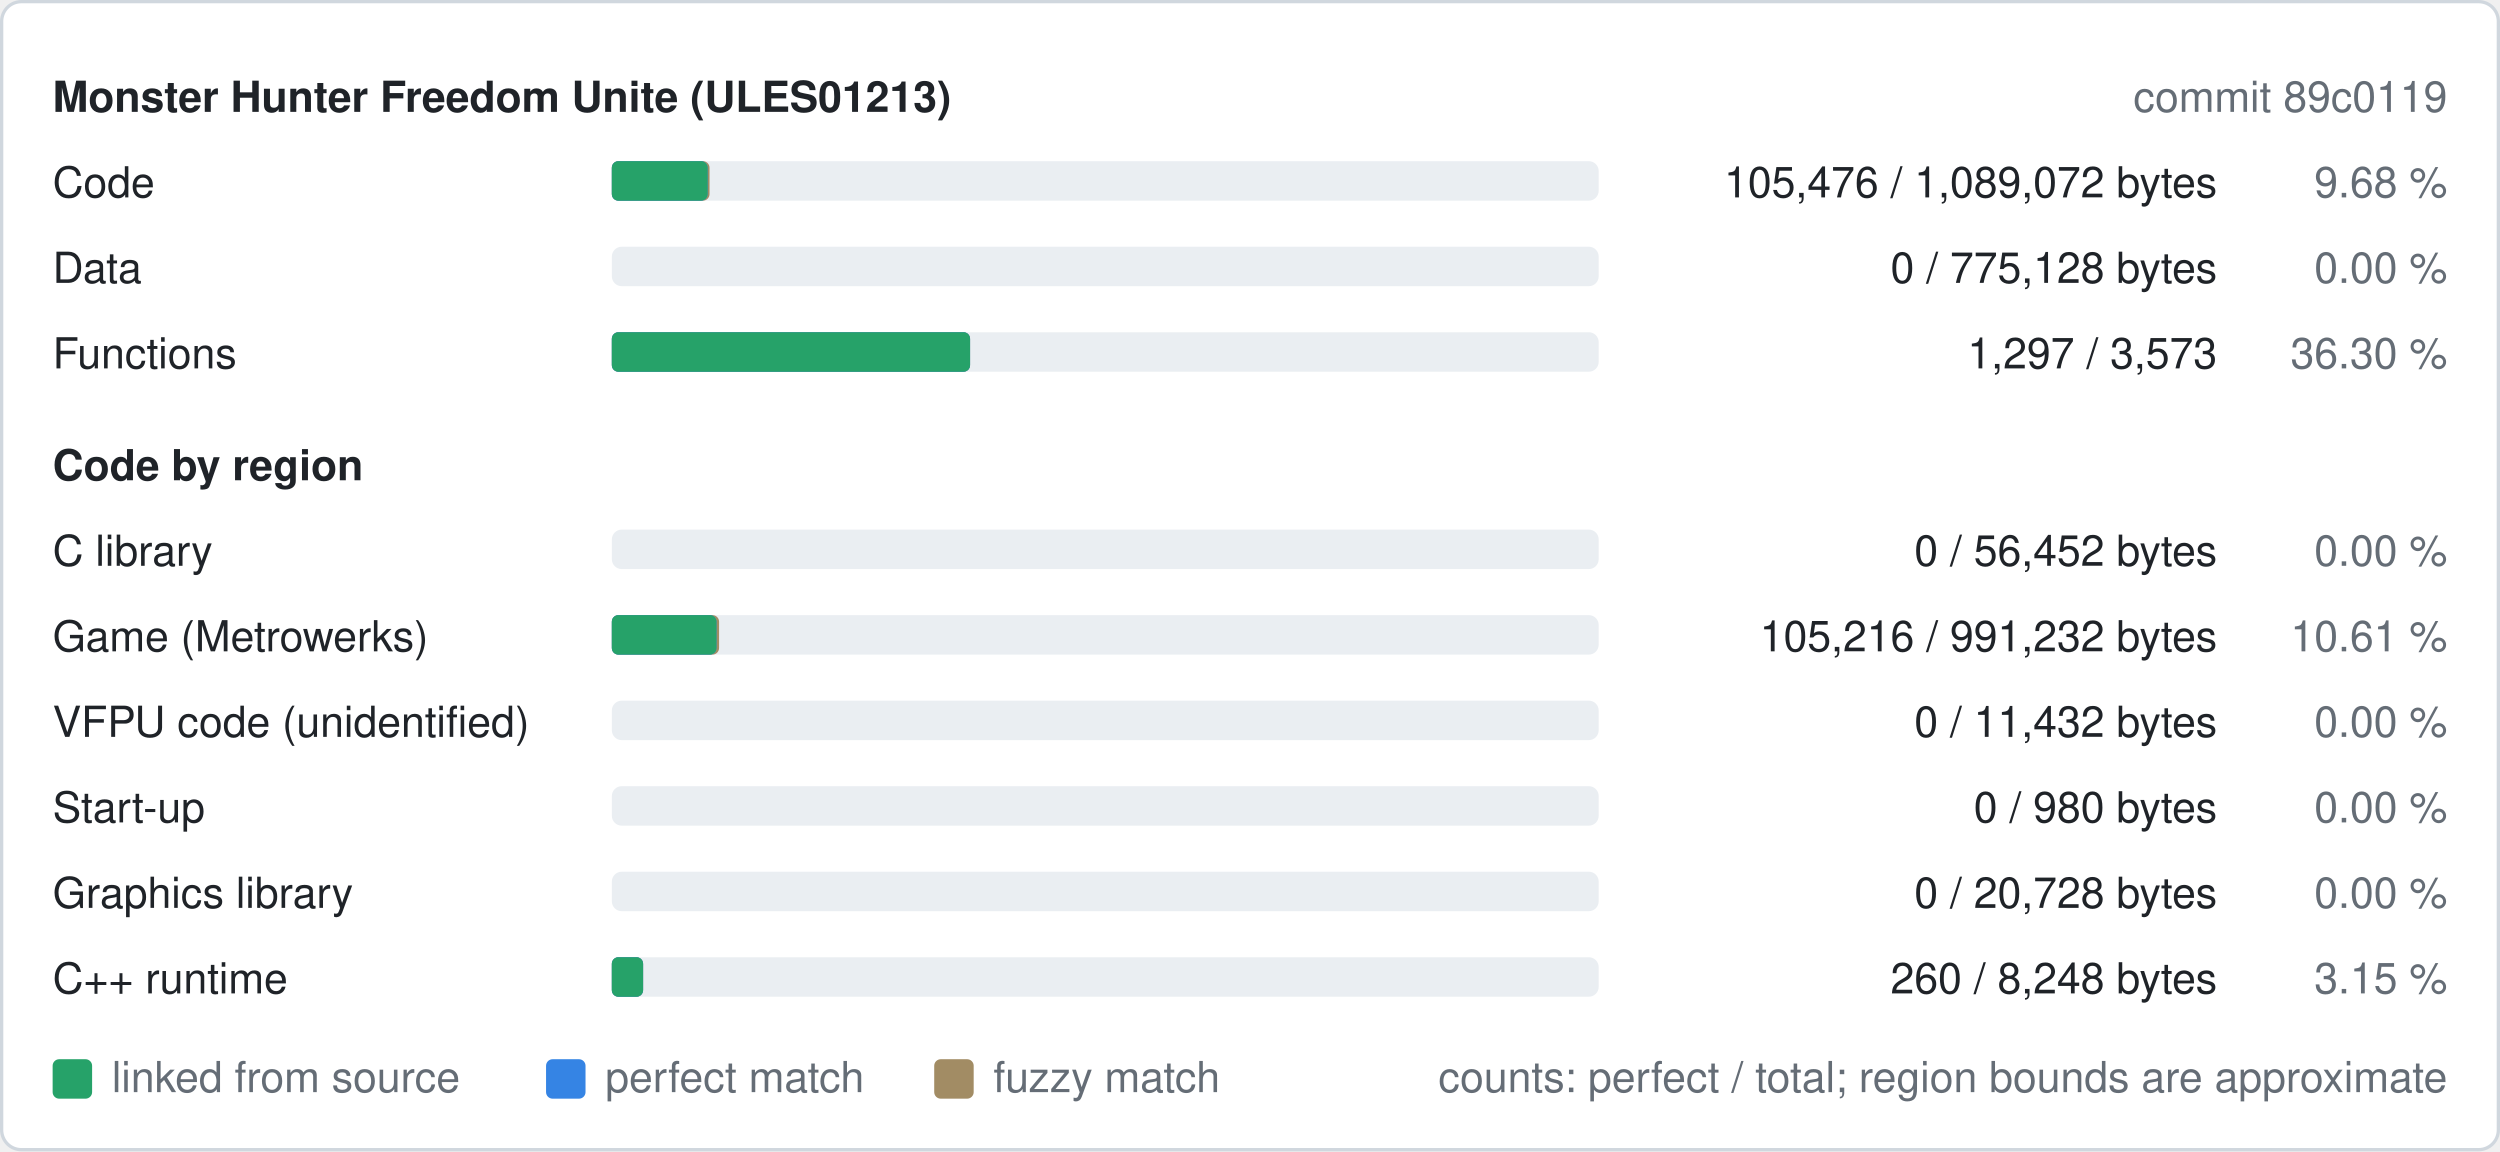
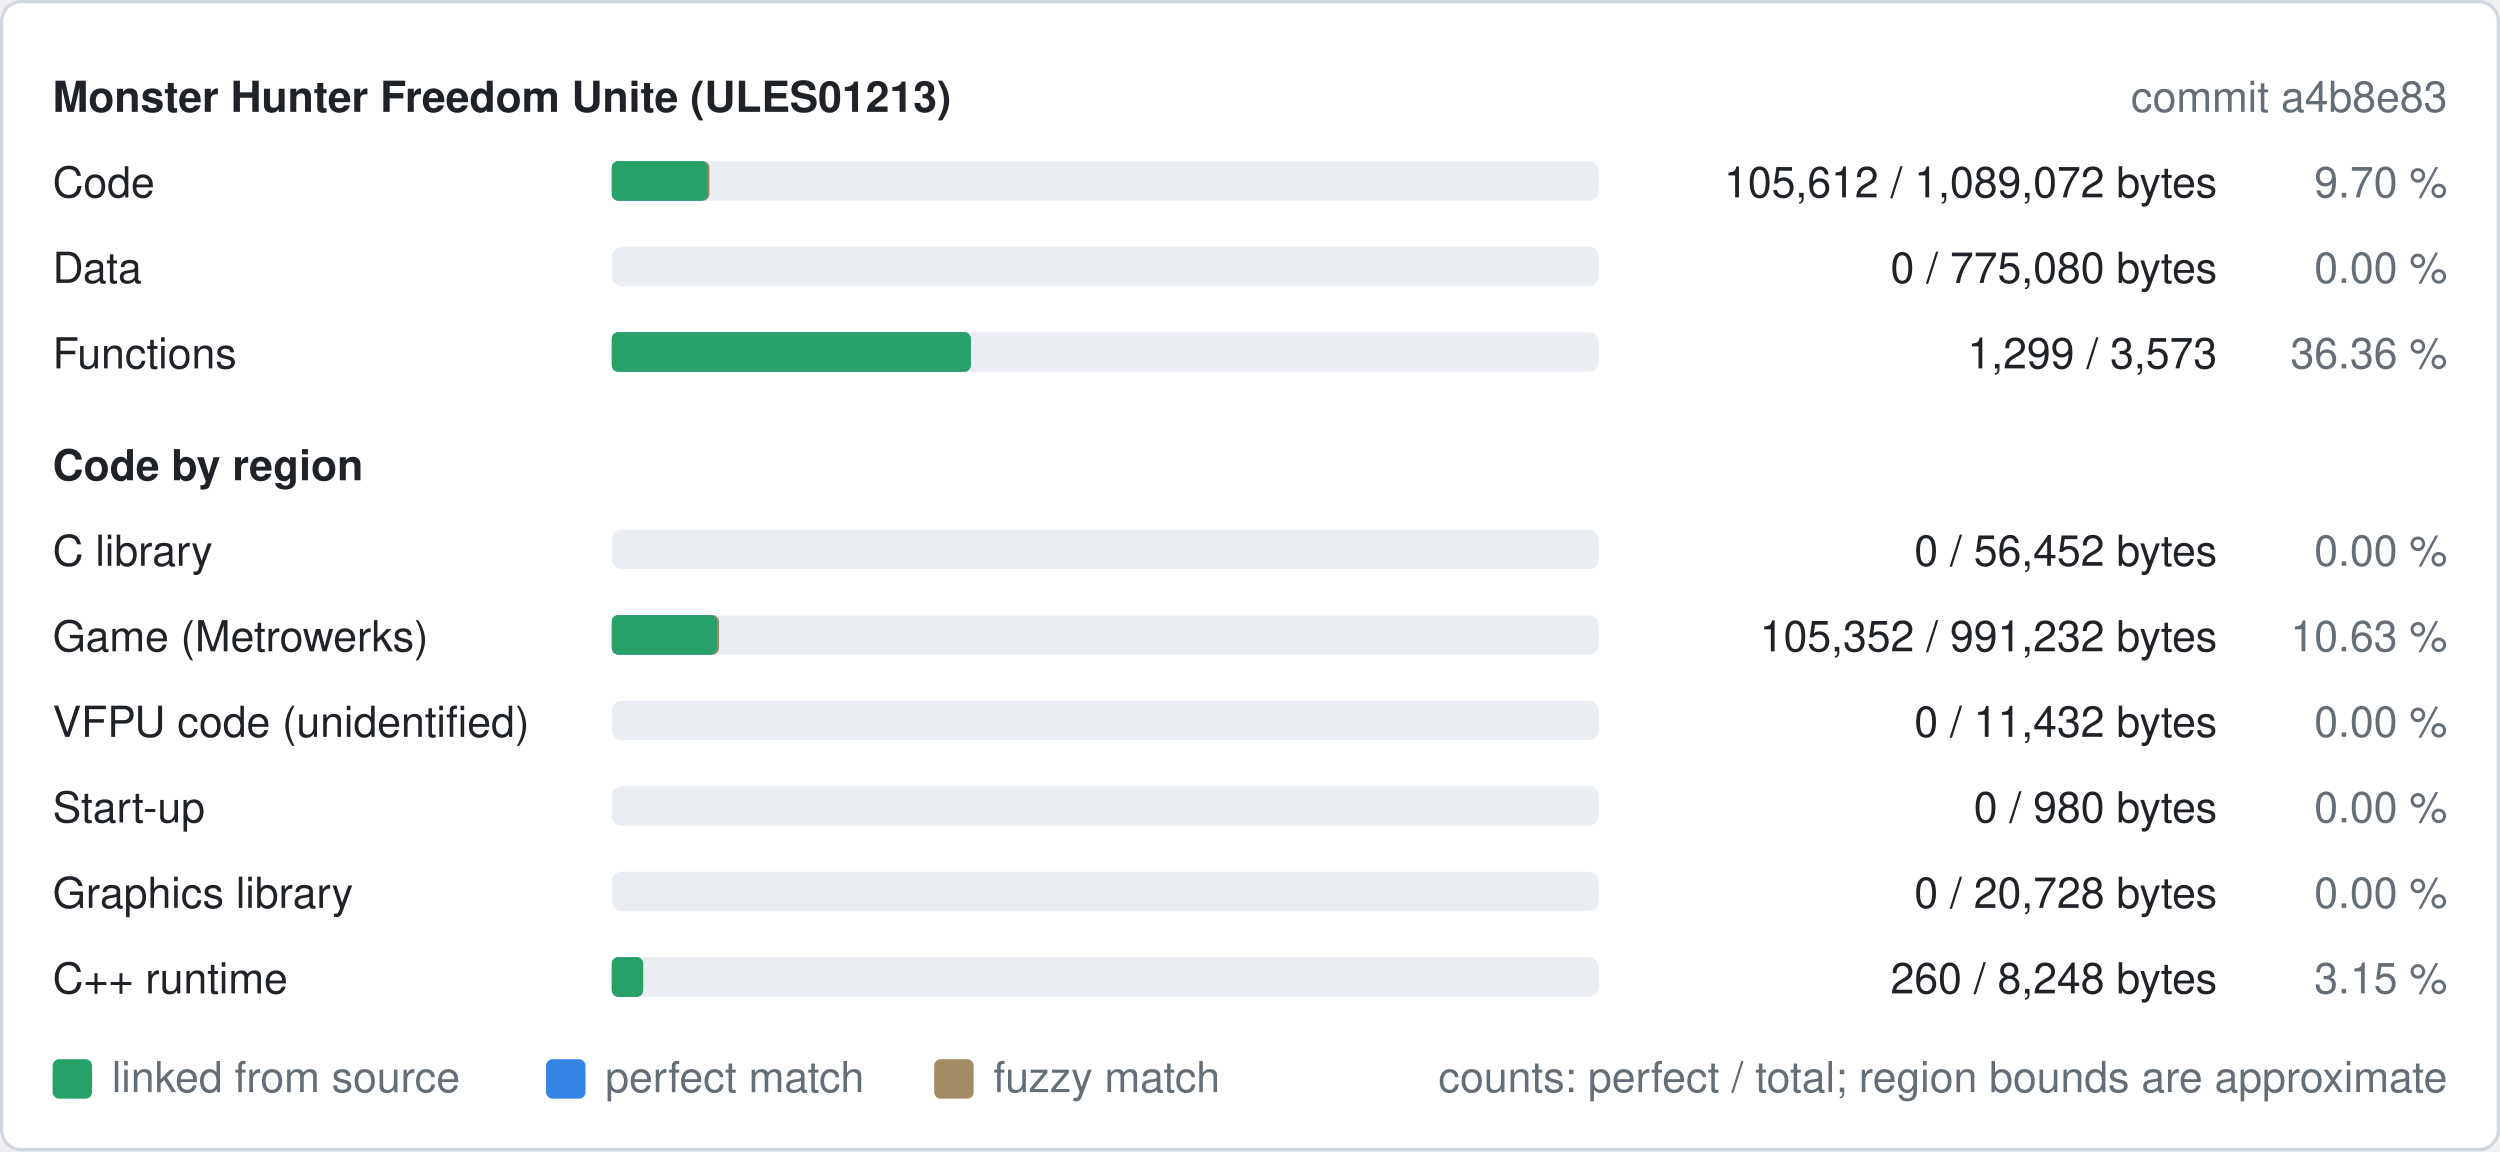
<svg xmlns="http://www.w3.org/2000/svg" width="760" height="350" viewBox="0 0 760 350" role="img" aria-label="Decompilation progress of ULES01213">
  <style>
text{font-family:-apple-system,BlinkMacSystemFont,"Segoe UI",Helvetica,Arial,sans-serif;font-size:13px}
.b{font-weight:600}
.bg{fill:#ffffff;stroke:#d0d7de}.t{fill:#1f2328}.m{fill:#656d76}.track{fill:#eaeef2}.fuzzy{fill:#a28c64}.perfect{fill:#3584e4}.linked{fill:#26a269}
@media (prefers-color-scheme: dark){.bg{fill:#0d1117;stroke:#30363d}.t{fill:#e6edf3}.m{fill:#8d96a0}.track{fill:#21262d}.fuzzy{fill:#a28c64}.perfect{fill:#3584e4}.linked{fill:#2ec27e}}
</style>
  <rect class="bg" x="0.5" y="0.5" width="759" height="349" rx="6" />
  <text class="t b" x="16" y="34">Monster Hunter Freedom Unite (ULES01213)</text>
-   <text class="m" x="744" y="34" text-anchor="end">commit 89c0119</text>
+   <text class="m" x="744" y="34" text-anchor="end">commit a4b8e83</text>
  <text class="t" x="16" y="60">Code</text>
  <rect class="track" x="186" y="49" width="300" height="12" rx="3" />
  <rect class="fuzzy" x="186" y="49" width="29.7" height="12" rx="2" />
  <rect class="perfect" x="186" y="49" width="29.1" height="12" rx="2" />
  <rect class="linked" x="186" y="49" width="29.1" height="12" rx="2" />
-   <text class="t" x="674" y="60" text-anchor="end">105,476 / 1,089,072 bytes</text>
-   <text class="m" x="744" y="60" text-anchor="end">9.68 %</text>
+   <text class="t" x="674" y="60" text-anchor="end">105,612 / 1,089,072 bytes</text>
+   <text class="m" x="744" y="60" text-anchor="end">9.70 %</text>
  <text class="t" x="16" y="86">Data</text>
  <rect class="track" x="186" y="75" width="300" height="12" rx="3" />
-   <text class="t" x="674" y="86" text-anchor="end">0 / 775,128 bytes</text>
+   <text class="t" x="674" y="86" text-anchor="end">0 / 775,080 bytes</text>
  <text class="m" x="744" y="86" text-anchor="end">0.00 %</text>
  <text class="t" x="16" y="112">Functions</text>
  <rect class="track" x="186" y="101" width="300" height="12" rx="3" />
-   <rect class="fuzzy" x="186" y="101" width="108.9" height="12" rx="2" />
-   <rect class="perfect" x="186" y="101" width="108.9" height="12" rx="2" />
-   <rect class="linked" x="186" y="101" width="108.9" height="12" rx="2" />
-   <text class="t" x="674" y="112" text-anchor="end">1,297 / 3,573</text>
-   <text class="m" x="744" y="112" text-anchor="end">36.30 %</text>
+   <rect class="fuzzy" x="186" y="101" width="109.1" height="12" rx="2" />
+   <rect class="perfect" x="186" y="101" width="109.1" height="12" rx="2" />
+   <rect class="linked" x="186" y="101" width="109.1" height="12" rx="2" />
+   <text class="t" x="674" y="112" text-anchor="end">1,299 / 3,573</text>
+   <text class="m" x="744" y="112" text-anchor="end">36.36 %</text>
  <text class="t b" x="16" y="146">Code by region</text>
  <text class="t" x="16" y="172">C library</text>
  <rect class="track" x="186" y="161" width="300" height="12" rx="3" />
  <text class="t" x="674" y="172" text-anchor="end">0 / 56,452 bytes</text>
  <text class="m" x="744" y="172" text-anchor="end">0.00 %</text>
  <text class="t" x="16" y="198">Game (Metrowerks)</text>
  <rect class="track" x="186" y="187" width="300" height="12" rx="3" />
  <rect class="fuzzy" x="186" y="187" width="32.6" height="12" rx="2" />
-   <rect class="perfect" x="186" y="187" width="31.8" height="12" rx="2" />
-   <rect class="linked" x="186" y="187" width="31.8" height="12" rx="2" />
-   <text class="t" x="674" y="198" text-anchor="end">105,216 / 991,232 bytes</text>
-   <text class="m" x="744" y="198" text-anchor="end">10.61 %</text>
+   <rect class="perfect" x="186" y="187" width="31.9" height="12" rx="2" />
+   <rect class="linked" x="186" y="187" width="31.9" height="12" rx="2" />
+   <text class="t" x="674" y="198" text-anchor="end">105,352 / 991,232 bytes</text>
+   <text class="m" x="744" y="198" text-anchor="end">10.63 %</text>
  <text class="t" x="16" y="224">VFPU code (unidentified)</text>
  <rect class="track" x="186" y="213" width="300" height="12" rx="3" />
  <text class="t" x="674" y="224" text-anchor="end">0 / 11,432 bytes</text>
  <text class="m" x="744" y="224" text-anchor="end">0.00 %</text>
  <text class="t" x="16" y="250">Start-up</text>
  <rect class="track" x="186" y="239" width="300" height="12" rx="3" />
  <text class="t" x="674" y="250" text-anchor="end">0 / 980 bytes</text>
  <text class="m" x="744" y="250" text-anchor="end">0.00 %</text>
  <text class="t" x="16" y="276">Graphics library</text>
  <rect class="track" x="186" y="265" width="300" height="12" rx="3" />
  <text class="t" x="674" y="276" text-anchor="end">0 / 20,728 bytes</text>
  <text class="m" x="744" y="276" text-anchor="end">0.00 %</text>
  <text class="t" x="16" y="302">C++ runtime</text>
  <rect class="track" x="186" y="291" width="300" height="12" rx="3" />
  <rect class="fuzzy" x="186" y="291" width="9.5" height="12" rx="2" />
  <rect class="perfect" x="186" y="291" width="9.5" height="12" rx="2" />
  <rect class="linked" x="186" y="291" width="9.5" height="12" rx="2" />
  <text class="t" x="674" y="302" text-anchor="end">260 / 8,248 bytes</text>
  <text class="m" x="744" y="302" text-anchor="end">3.15 %</text>
  <rect class="linked" x="16" y="322" width="12" height="12" rx="2" />
  <text class="m" x="34" y="332">linked from source</text>
  <rect class="perfect" x="166" y="322" width="12" height="12" rx="2" />
  <text class="m" x="184" y="332">perfect match</text>
  <rect class="fuzzy" x="284" y="322" width="12" height="12" rx="2" />
  <text class="m" x="302" y="332">fuzzy match</text>
  <text class="m" x="744" y="332" text-anchor="end">counts: perfect / total; region bounds are approximate</text>
</svg>
